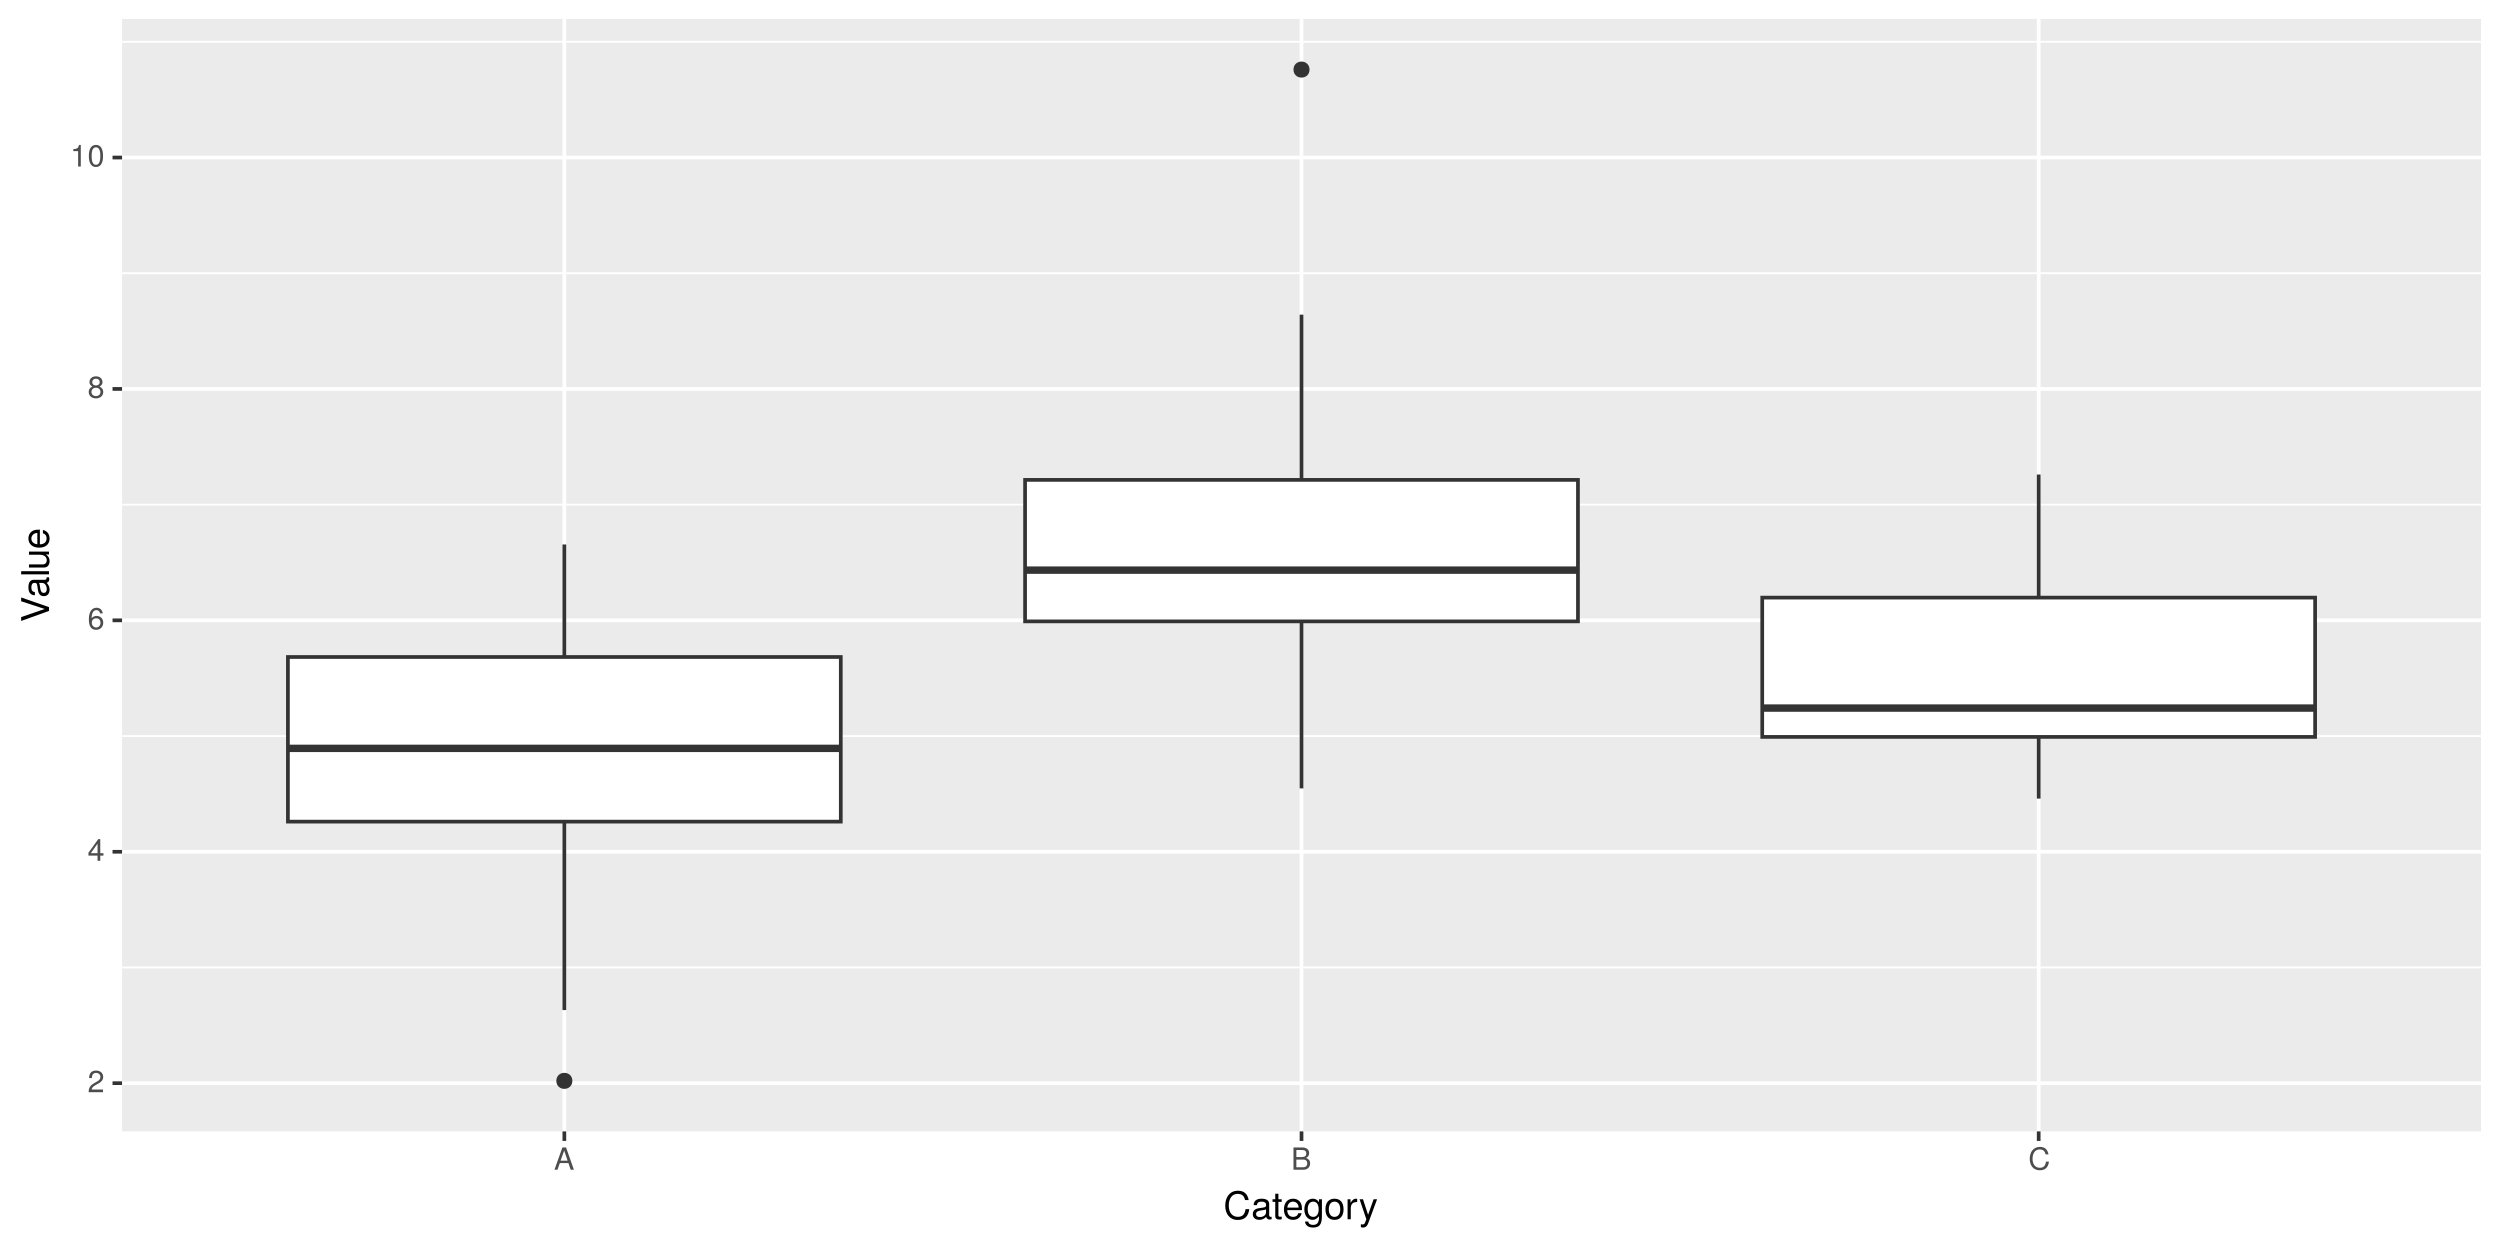
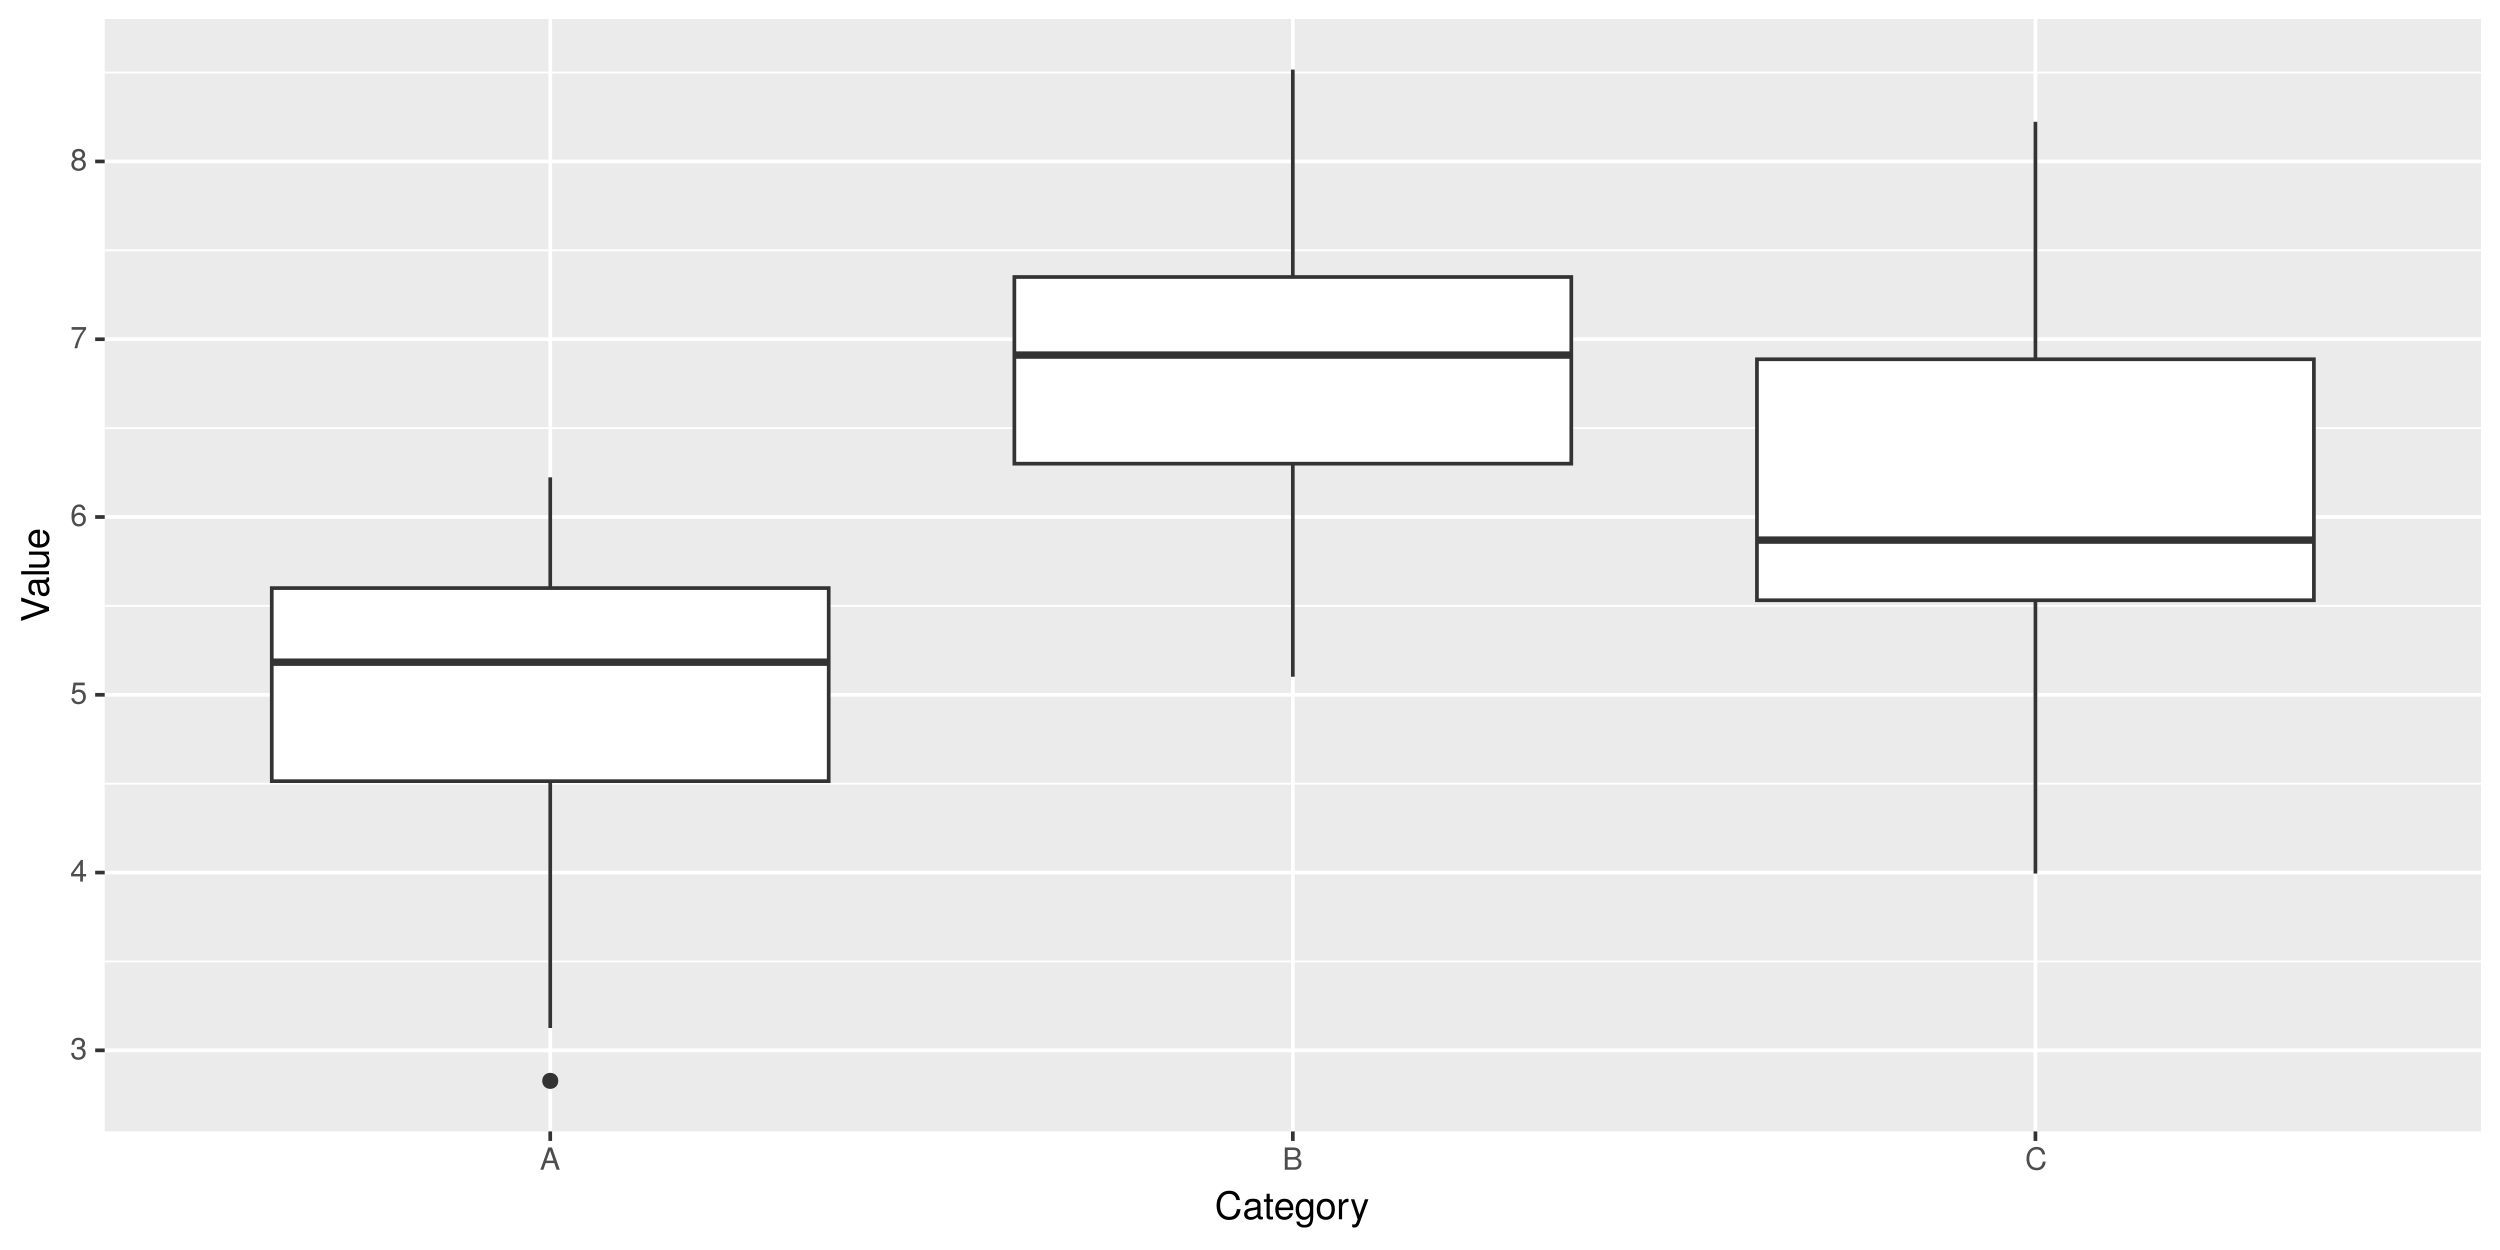
<svg xmlns="http://www.w3.org/2000/svg" xmlns:xlink="http://www.w3.org/1999/xlink" width="720pt" height="360pt" viewBox="0 0 720 360">
  <defs>
    <g>
      <g id="glyph-0-0">
-         <path d="M 4.5 -4.406 C 4.5 -5.469 3.672 -6.234 2.5 -6.234 C 1.219 -6.234 0.484 -5.594 0.438 -4.078 L 1.219 -4.078 C 1.281 -5.125 1.703 -5.562 2.469 -5.562 C 3.172 -5.562 3.703 -5.062 3.703 -4.391 C 3.703 -3.891 3.406 -3.469 2.859 -3.156 L 2.047 -2.703 C 0.75 -1.969 0.375 -1.375 0.297 0 L 4.453 0 L 4.453 -0.766 L 1.172 -0.766 C 1.25 -1.281 1.531 -1.594 2.297 -2.047 L 3.172 -2.531 C 4.047 -2.984 4.5 -3.641 4.5 -4.406 Z M 4.5 -4.406 " />
+         <path d="M 4.453 -1.812 C 4.453 -2.562 4.141 -3.016 3.391 -3.266 C 3.969 -3.5 4.266 -3.891 4.266 -4.516 C 4.266 -5.594 3.547 -6.234 2.359 -6.234 C 1.109 -6.234 0.438 -5.547 0.406 -4.219 L 1.188 -4.219 C 1.203 -5.141 1.578 -5.562 2.375 -5.562 C 3.062 -5.562 3.469 -5.156 3.469 -4.5 C 3.469 -3.828 3.188 -3.547 1.938 -3.547 L 1.938 -2.906 L 2.359 -2.906 C 3.219 -2.906 3.656 -2.5 3.656 -1.797 C 3.656 -1.016 3.172 -0.547 2.359 -0.547 C 1.516 -0.547 1.109 -0.969 1.062 -1.875 L 0.281 -1.875 C 0.375 -0.5 1.062 0.125 2.344 0.125 C 3.625 0.125 4.453 -0.641 4.453 -1.812 Z M 4.453 -1.812 " />
      </g>
      <g id="glyph-0-1">
        <path d="M 4.578 -1.5 L 4.578 -2.188 L 3.656 -2.188 L 3.656 -6.234 L 3.078 -6.234 L 0.25 -2.312 L 0.25 -1.5 L 2.875 -1.5 L 2.875 0 L 3.656 0 L 3.656 -1.5 Z M 2.875 -2.188 L 0.922 -2.188 L 2.875 -4.922 Z M 2.875 -2.188 " />
      </g>
      <g id="glyph-0-2">
+         <path d="M 4.516 -2.062 C 4.516 -3.297 3.688 -4.109 2.5 -4.109 C 2.062 -4.109 1.703 -4 1.344 -3.734 L 1.594 -5.344 L 4.188 -5.344 L 4.188 -6.109 L 0.969 -6.109 L 0.5 -2.844 L 1.219 -2.844 C 1.578 -3.266 1.875 -3.422 2.359 -3.422 C 3.188 -3.422 3.719 -2.891 3.719 -1.969 C 3.719 -1.062 3.203 -0.547 2.359 -0.547 C 1.688 -0.547 1.266 -0.891 1.078 -1.594 L 0.312 -1.594 C 0.562 -0.359 1.266 0.125 2.375 0.125 C 3.641 0.125 4.516 -0.75 4.516 -2.062 Z M 4.516 -2.062 " />
+       </g>
+       <g id="glyph-0-3">
        <path d="M 4.516 -1.938 C 4.516 -3.094 3.719 -3.875 2.609 -3.875 C 1.984 -3.875 1.5 -3.641 1.172 -3.188 C 1.172 -4.703 1.672 -5.547 2.562 -5.547 C 3.109 -5.547 3.484 -5.203 3.609 -4.609 L 4.375 -4.609 C 4.234 -5.625 3.562 -6.234 2.609 -6.234 C 1.156 -6.234 0.375 -5.016 0.375 -2.844 C 0.375 -0.891 1.047 0.125 2.469 0.125 C 3.656 0.125 4.516 -0.719 4.516 -1.938 Z M 3.719 -1.875 C 3.719 -1.094 3.188 -0.547 2.484 -0.547 C 1.766 -0.547 1.219 -1.125 1.219 -1.922 C 1.219 -2.688 1.734 -3.188 2.5 -3.188 C 3.25 -3.188 3.719 -2.703 3.719 -1.875 Z M 3.719 -1.875 " />
      </g>
-       <g id="glyph-0-3">
+       <g id="glyph-0-4">
+         <path d="M 4.578 -5.453 L 4.578 -6.109 L 0.406 -6.109 L 0.406 -5.344 L 3.781 -5.344 C 2.531 -3.781 1.656 -1.953 1.219 0 L 2.047 0 C 2.391 -2.016 3.266 -3.891 4.578 -5.453 Z M 4.578 -5.453 " />
+       </g>
+       <g id="glyph-0-5">
        <path d="M 4.516 -1.766 C 4.516 -2.453 4.156 -2.938 3.438 -3.281 C 4.078 -3.672 4.297 -3.984 4.297 -4.578 C 4.297 -5.547 3.531 -6.234 2.422 -6.234 C 1.312 -6.234 0.547 -5.547 0.547 -4.578 C 0.547 -4 0.75 -3.672 1.391 -3.281 C 0.672 -2.938 0.328 -2.453 0.328 -1.766 C 0.328 -0.625 1.188 0.125 2.422 0.125 C 3.656 0.125 4.516 -0.625 4.516 -1.766 Z M 3.5 -4.562 C 3.5 -3.969 3.062 -3.594 2.422 -3.594 C 1.766 -3.594 1.344 -3.969 1.344 -4.562 C 1.344 -5.156 1.766 -5.547 2.422 -5.547 C 3.078 -5.547 3.5 -5.156 3.5 -4.562 Z M 3.719 -1.75 C 3.719 -1.016 3.188 -0.547 2.406 -0.547 C 1.641 -0.547 1.125 -1.016 1.125 -1.75 C 1.125 -2.484 1.641 -2.938 2.422 -2.938 C 3.188 -2.938 3.719 -2.484 3.719 -1.75 Z M 3.719 -1.75 " />
-       </g>
-       <g id="glyph-0-4">
-         <path d="M 3.047 0 L 3.047 -6.234 L 2.547 -6.234 C 2.266 -5.281 2.094 -5.141 0.891 -5 L 0.891 -4.438 L 2.281 -4.438 L 2.281 0 Z M 3.047 0 " />
-       </g>
-       <g id="glyph-0-5">
-         <path d="M 4.453 -3 C 4.453 -5.156 3.781 -6.234 2.422 -6.234 C 1.078 -6.234 0.375 -5.141 0.375 -3.047 C 0.375 -0.953 1.078 0.125 2.422 0.125 C 3.734 0.125 4.453 -0.953 4.453 -3 Z M 3.672 -3.062 C 3.672 -1.297 3.266 -0.516 2.406 -0.516 C 1.578 -0.516 1.172 -1.344 1.172 -3.047 C 1.172 -4.75 1.578 -5.547 2.422 -5.547 C 3.25 -5.547 3.672 -4.734 3.672 -3.062 Z M 3.672 -3.062 " />
      </g>
      <g id="glyph-0-6">
        <path d="M 5.75 0 L 3.5 -6.406 L 2.438 -6.406 L 0.156 0 L 1.016 0 L 1.703 -1.922 L 4.172 -1.922 L 4.828 0 Z M 3.938 -2.609 L 1.906 -2.609 L 2.953 -5.531 Z M 3.938 -2.609 " />
      </g>
      <g id="glyph-0-7">
        <path d="M 5.484 -1.828 C 5.484 -2.609 5.125 -3.062 4.312 -3.391 C 4.891 -3.656 5.203 -4.141 5.203 -4.781 C 5.203 -5.719 4.516 -6.406 3.297 -6.406 L 0.688 -6.406 L 0.688 0 L 3.594 0 C 4.734 0 5.484 -0.781 5.484 -1.828 Z M 4.375 -4.672 C 4.375 -4.016 4 -3.656 3.094 -3.656 L 1.516 -3.656 L 1.516 -5.688 L 3.094 -5.688 C 4 -5.688 4.375 -5.328 4.375 -4.672 Z M 4.656 -1.828 C 4.656 -1.203 4.281 -0.719 3.516 -0.719 L 1.516 -0.719 L 1.516 -2.922 L 3.516 -2.922 C 4.281 -2.922 4.656 -2.453 4.656 -1.828 Z M 4.656 -1.828 " />
      </g>
      <g id="glyph-0-8">
        <path d="M 5.953 -2.344 L 5.109 -2.344 C 4.922 -1.125 4.406 -0.562 3.328 -0.562 C 2.047 -0.562 1.234 -1.547 1.234 -3.141 C 1.234 -4.781 2.016 -5.844 3.25 -5.844 C 4.25 -5.844 4.781 -5.406 4.984 -4.422 L 5.828 -4.422 C 5.562 -5.828 4.766 -6.578 3.359 -6.578 C 1.406 -6.578 0.422 -5 0.422 -3.125 C 0.422 -1.266 1.438 0.156 3.312 0.156 C 4.875 0.156 5.766 -0.672 5.953 -2.344 Z M 5.953 -2.344 " />
      </g>
      <g id="glyph-1-0">
        <path d="M 7.453 -2.922 L 6.391 -2.922 C 6.156 -1.406 5.516 -0.703 4.156 -0.703 C 2.562 -0.703 1.547 -1.922 1.547 -3.922 C 1.547 -5.984 2.516 -7.312 4.062 -7.312 C 5.328 -7.312 5.984 -6.75 6.234 -5.531 L 7.281 -5.531 C 6.969 -7.297 5.953 -8.219 4.188 -8.219 C 1.766 -8.219 0.531 -6.266 0.531 -3.922 C 0.531 -1.578 1.797 0.203 4.141 0.203 C 6.109 0.203 7.203 -0.844 7.453 -2.922 Z M 7.453 -2.922 " />
      </g>
      <g id="glyph-1-1">
        <path d="M 5.891 -0.016 L 5.891 -0.719 C 5.781 -0.688 5.734 -0.688 5.688 -0.688 C 5.375 -0.688 5.188 -0.859 5.188 -1.141 L 5.188 -4.359 C 5.188 -5.375 4.438 -5.922 3.031 -5.922 C 1.625 -5.922 0.766 -5.391 0.719 -4.062 L 1.641 -4.062 C 1.719 -4.766 2.141 -5.078 2.984 -5.078 C 3.812 -5.078 4.281 -4.781 4.281 -4.219 L 4.281 -3.984 C 4.281 -3.594 4.047 -3.438 3.328 -3.344 C 2.031 -3.172 1.828 -3.141 1.469 -2.984 C 0.797 -2.719 0.469 -2.203 0.469 -1.5 C 0.469 -0.453 1.188 0.172 2.359 0.172 C 3.094 0.172 3.812 -0.141 4.312 -0.688 C 4.406 -0.234 4.812 0.078 5.266 0.078 C 5.438 0.078 5.594 0.062 5.891 -0.016 Z M 4.281 -1.984 C 4.281 -1.172 3.438 -0.641 2.547 -0.641 C 1.844 -0.641 1.422 -0.891 1.422 -1.516 C 1.422 -2.125 1.828 -2.391 2.812 -2.531 C 3.766 -2.656 3.969 -2.703 4.281 -2.844 Z M 4.281 -1.984 " />
      </g>
      <g id="glyph-1-2">
        <path d="M 2.797 0 L 2.797 -0.766 C 2.672 -0.734 2.531 -0.719 2.359 -0.719 C 1.953 -0.719 1.844 -0.844 1.844 -1.25 L 1.844 -5.016 L 2.797 -5.016 L 2.797 -5.766 L 1.844 -5.766 L 1.844 -7.344 L 0.938 -7.344 L 0.938 -5.766 L 0.156 -5.766 L 0.156 -5.016 L 0.938 -5.016 L 0.938 -0.844 C 0.938 -0.25 1.328 0.078 2.047 0.078 C 2.266 0.078 2.484 0.062 2.797 0 Z M 2.797 0 " />
      </g>
      <g id="glyph-1-3">
        <path d="M 5.641 -2.625 C 5.641 -3.453 5.578 -3.984 5.406 -4.406 C 5.031 -5.359 4.156 -5.922 3.078 -5.922 C 1.469 -5.922 0.438 -4.734 0.438 -2.844 C 0.438 -0.953 1.438 0.172 3.062 0.172 C 4.375 0.172 5.297 -0.578 5.516 -1.75 L 4.594 -1.75 C 4.344 -0.984 3.828 -0.688 3.094 -0.688 C 2.141 -0.688 1.422 -1.297 1.391 -2.625 Z M 4.656 -3.438 C 4.656 -3.438 4.656 -3.391 4.656 -3.359 L 1.422 -3.359 C 1.5 -4.391 2.141 -5.078 3.062 -5.078 C 3.969 -5.078 4.656 -4.328 4.656 -3.438 Z M 4.656 -3.438 " />
      </g>
      <g id="glyph-1-4">
        <path d="M 5.375 -0.953 L 5.375 -5.766 L 4.531 -5.766 L 4.531 -4.922 C 4.062 -5.609 3.516 -5.922 2.766 -5.922 C 1.312 -5.922 0.312 -4.703 0.312 -2.828 C 0.312 -1.016 1.344 0.172 2.688 0.172 C 3.422 0.172 3.922 -0.141 4.531 -0.875 L 4.531 -0.484 C 4.531 1.047 3.906 1.625 2.844 1.625 C 2.109 1.625 1.547 1.359 1.438 0.656 L 0.5 0.656 C 0.609 1.75 1.453 2.391 2.812 2.391 C 4.609 2.391 5.375 1.594 5.375 -0.953 Z M 4.438 -2.844 C 4.438 -1.469 3.844 -0.688 2.875 -0.688 C 1.875 -0.688 1.281 -1.484 1.281 -2.875 C 1.281 -4.266 1.891 -5.078 2.875 -5.078 C 3.859 -5.078 4.438 -4.25 4.438 -2.844 Z M 4.438 -2.844 " />
      </g>
      <g id="glyph-1-5">
        <path d="M 5.609 -2.844 C 5.609 -4.828 4.656 -5.922 2.984 -5.922 C 1.375 -5.922 0.391 -4.812 0.391 -2.875 C 0.391 -0.953 1.359 0.172 3 0.172 C 4.625 0.172 5.609 -0.953 5.609 -2.844 Z M 4.656 -2.844 C 4.656 -1.5 4.016 -0.688 3 -0.688 C 1.984 -0.688 1.359 -1.484 1.359 -2.875 C 1.359 -4.266 1.984 -5.078 3 -5.078 C 4.031 -5.078 4.656 -4.281 4.656 -2.844 Z M 4.656 -2.844 " />
      </g>
      <g id="glyph-1-6">
        <path d="M 3.531 -4.969 L 3.531 -5.891 C 3.375 -5.922 3.297 -5.922 3.172 -5.922 C 2.578 -5.922 2.141 -5.578 1.609 -4.719 L 1.609 -5.766 L 0.766 -5.766 L 0.766 0 L 1.688 0 L 1.688 -2.984 C 1.688 -4.297 2.109 -4.938 3.531 -4.969 Z M 3.531 -4.969 " />
      </g>
      <g id="glyph-1-7">
        <path d="M 5.266 -5.766 L 4.266 -5.766 L 2.672 -1.281 L 1.203 -5.766 L 0.219 -5.766 L 2.172 0.016 L 1.812 0.938 C 1.656 1.344 1.469 1.5 1.078 1.5 C 0.953 1.5 0.797 1.469 0.594 1.438 L 0.594 2.25 C 0.781 2.359 0.969 2.391 1.203 2.391 C 1.859 2.391 2.391 2.031 2.688 1.203 Z M 5.266 -5.766 " />
      </g>
      <g id="glyph-2-0">
        <path d="M -8.016 -7.094 L -8.016 -6 L -1.234 -3.781 L -8.016 -1.438 L -8.016 -0.328 L 0 -3.219 L 0 -4.312 Z M -8.016 -7.094 " />
      </g>
      <g id="glyph-2-1">
        <path d="M -0.016 -5.891 L -0.719 -5.891 C -0.688 -5.781 -0.688 -5.734 -0.688 -5.688 C -0.688 -5.375 -0.859 -5.188 -1.141 -5.188 L -4.359 -5.188 C -5.375 -5.188 -5.922 -4.438 -5.922 -3.031 C -5.922 -1.625 -5.391 -0.766 -4.062 -0.719 L -4.062 -1.641 C -4.766 -1.719 -5.078 -2.141 -5.078 -2.984 C -5.078 -3.812 -4.781 -4.281 -4.219 -4.281 L -3.984 -4.281 C -3.594 -4.281 -3.438 -4.047 -3.344 -3.328 C -3.172 -2.031 -3.141 -1.828 -2.984 -1.469 C -2.719 -0.797 -2.203 -0.469 -1.5 -0.469 C -0.453 -0.469 0.172 -1.188 0.172 -2.359 C 0.172 -3.094 -0.141 -3.812 -0.688 -4.312 C -0.234 -4.406 0.078 -4.812 0.078 -5.266 C 0.078 -5.438 0.062 -5.594 -0.016 -5.891 Z M -1.984 -4.281 C -1.172 -4.281 -0.641 -3.438 -0.641 -2.547 C -0.641 -1.844 -0.891 -1.422 -1.516 -1.422 C -2.125 -1.422 -2.391 -1.828 -2.531 -2.812 C -2.656 -3.766 -2.703 -3.969 -2.844 -4.281 Z M -1.984 -4.281 " />
      </g>
      <g id="glyph-2-2">
        <path d="M 0 -1.656 L -8.016 -1.656 L -8.016 -0.75 L 0 -0.75 Z M 0 -1.656 " />
      </g>
      <g id="glyph-2-3">
        <path d="M 0 -5.297 L -5.766 -5.297 L -5.766 -4.391 L -2.578 -4.391 C -1.406 -4.391 -0.641 -3.766 -0.641 -2.812 C -0.641 -2.094 -1.078 -1.625 -1.766 -1.625 L -5.766 -1.625 L -5.766 -0.719 L -1.406 -0.719 C -0.453 -0.719 0.172 -1.438 0.172 -2.547 C 0.172 -3.406 -0.125 -3.938 -0.891 -4.484 L 0 -4.484 Z M 0 -5.297 " />
      </g>
      <g id="glyph-2-4">
        <path d="M -2.625 -5.641 C -3.453 -5.641 -3.984 -5.578 -4.406 -5.406 C -5.359 -5.031 -5.922 -4.156 -5.922 -3.078 C -5.922 -1.469 -4.734 -0.438 -2.844 -0.438 C -0.953 -0.438 0.172 -1.438 0.172 -3.062 C 0.172 -4.375 -0.578 -5.297 -1.75 -5.516 L -1.75 -4.594 C -0.984 -4.344 -0.688 -3.828 -0.688 -3.094 C -0.688 -2.141 -1.297 -1.422 -2.625 -1.391 Z M -3.438 -4.656 C -3.438 -4.656 -3.391 -4.656 -3.359 -4.656 L -3.359 -1.422 C -4.391 -1.5 -5.078 -2.141 -5.078 -3.062 C -5.078 -3.969 -4.328 -4.656 -3.438 -4.656 Z M -3.438 -4.656 " />
      </g>
    </g>
    <clipPath id="clip-0">
-       <path clip-rule="nonzero" d="M 35.152 5.48 L 714.523 5.48 L 714.523 325.852 L 35.152 325.852 Z M 35.152 5.48 " />
+       <path clip-rule="nonzero" d="M 30.152 5.48 L 714.523 5.48 L 714.523 325.852 L 30.152 325.852 Z M 30.152 5.48 " />
    </clipPath>
    <clipPath id="clip-1">
-       <path clip-rule="nonzero" d="M 35.152 278 L 714.523 278 L 714.523 279 L 35.152 279 Z M 35.152 278 " />
+       <path clip-rule="nonzero" d="M 30.152 276 L 714.523 276 L 714.523 278 L 30.152 278 Z M 30.152 276 " />
    </clipPath>
    <clipPath id="clip-2">
-       <path clip-rule="nonzero" d="M 35.152 211 L 714.523 211 L 714.523 213 L 35.152 213 Z M 35.152 211 " />
+       <path clip-rule="nonzero" d="M 30.152 225 L 714.523 225 L 714.523 226 L 30.152 226 Z M 30.152 225 " />
    </clipPath>
    <clipPath id="clip-3">
-       <path clip-rule="nonzero" d="M 35.152 145 L 714.523 145 L 714.523 146 L 35.152 146 Z M 35.152 145 " />
+       <path clip-rule="nonzero" d="M 30.152 174 L 714.523 174 L 714.523 175 L 30.152 175 Z M 30.152 174 " />
    </clipPath>
    <clipPath id="clip-4">
-       <path clip-rule="nonzero" d="M 35.152 78 L 714.523 78 L 714.523 79 L 35.152 79 Z M 35.152 78 " />
+       <path clip-rule="nonzero" d="M 30.152 123 L 714.523 123 L 714.523 124 L 30.152 124 Z M 30.152 123 " />
    </clipPath>
    <clipPath id="clip-5">
-       <path clip-rule="nonzero" d="M 35.152 11 L 714.523 11 L 714.523 13 L 35.152 13 Z M 35.152 11 " />
+       <path clip-rule="nonzero" d="M 30.152 71 L 714.523 71 L 714.523 73 L 30.152 73 Z M 30.152 71 " />
    </clipPath>
    <clipPath id="clip-6">
-       <path clip-rule="nonzero" d="M 35.152 311 L 714.523 311 L 714.523 313 L 35.152 313 Z M 35.152 311 " />
+       <path clip-rule="nonzero" d="M 30.152 20 L 714.523 20 L 714.523 22 L 30.152 22 Z M 30.152 20 " />
    </clipPath>
    <clipPath id="clip-7">
-       <path clip-rule="nonzero" d="M 35.152 244 L 714.523 244 L 714.523 246 L 35.152 246 Z M 35.152 244 " />
+       <path clip-rule="nonzero" d="M 30.152 301 L 714.523 301 L 714.523 304 L 30.152 304 Z M 30.152 301 " />
    </clipPath>
    <clipPath id="clip-8">
-       <path clip-rule="nonzero" d="M 35.152 178 L 714.523 178 L 714.523 180 L 35.152 180 Z M 35.152 178 " />
+       <path clip-rule="nonzero" d="M 30.152 250 L 714.523 250 L 714.523 252 L 30.152 252 Z M 30.152 250 " />
    </clipPath>
    <clipPath id="clip-9">
-       <path clip-rule="nonzero" d="M 35.152 111 L 714.523 111 L 714.523 113 L 35.152 113 Z M 35.152 111 " />
+       <path clip-rule="nonzero" d="M 30.152 199 L 714.523 199 L 714.523 201 L 30.152 201 Z M 30.152 199 " />
    </clipPath>
    <clipPath id="clip-10">
-       <path clip-rule="nonzero" d="M 35.152 44 L 714.523 44 L 714.523 46 L 35.152 46 Z M 35.152 44 " />
+       <path clip-rule="nonzero" d="M 30.152 148 L 714.523 148 L 714.523 150 L 30.152 150 Z M 30.152 148 " />
    </clipPath>
    <clipPath id="clip-11">
-       <path clip-rule="nonzero" d="M 161 5.48 L 164 5.48 L 164 325.852 L 161 325.852 Z M 161 5.48 " />
+       <path clip-rule="nonzero" d="M 30.152 97 L 714.523 97 L 714.523 99 L 30.152 99 Z M 30.152 97 " />
    </clipPath>
    <clipPath id="clip-12">
-       <path clip-rule="nonzero" d="M 374 5.48 L 376 5.48 L 376 325.852 L 374 325.852 Z M 374 5.48 " />
+       <path clip-rule="nonzero" d="M 30.152 45 L 714.523 45 L 714.523 48 L 30.152 48 Z M 30.152 45 " />
    </clipPath>
    <clipPath id="clip-13">
-       <path clip-rule="nonzero" d="M 586 5.48 L 588 5.48 L 588 325.852 L 586 325.852 Z M 586 5.48 " />
+       <path clip-rule="nonzero" d="M 157 5.48 L 160 5.48 L 160 325.852 L 157 325.852 Z M 157 5.48 " />
+     </clipPath>
+     <clipPath id="clip-14">
+       <path clip-rule="nonzero" d="M 371 5.48 L 373 5.48 L 373 325.852 L 371 325.852 Z M 371 5.48 " />
+     </clipPath>
+     <clipPath id="clip-15">
+       <path clip-rule="nonzero" d="M 585 5.48 L 587 5.48 L 587 325.852 L 585 325.852 Z M 585 5.48 " />
    </clipPath>
  </defs>
  <rect x="-72" y="-36" width="864" height="432" fill="rgb(100%, 100%, 100%)" fill-opacity="1" />
  <rect x="-72" y="-36" width="864" height="432" fill="rgb(100%, 100%, 100%)" fill-opacity="1" />
  <path fill="none" stroke-width="1.067" stroke-linecap="round" stroke-linejoin="round" stroke="rgb(100%, 100%, 100%)" stroke-opacity="1" stroke-miterlimit="10" d="M 0 360 L 720 360 L 720 0 L 0 0 Z M 0 360 " />
  <g clip-path="url(#clip-0)">
-     <path fill-rule="nonzero" fill="rgb(92.157%, 92.157%, 92.157%)" fill-opacity="1" d="M 35.152 325.848 L 714.523 325.848 L 714.523 5.477 L 35.152 5.477 Z M 35.152 325.848 " />
+     <path fill-rule="nonzero" fill="rgb(92.157%, 92.157%, 92.157%)" fill-opacity="1" d="M 30.152 325.848 L 714.523 325.848 L 714.523 5.477 L 30.152 5.477 Z M 30.152 325.848 " />
  </g>
  <g clip-path="url(#clip-1)">
-     <path fill="none" stroke-width="0.533" stroke-linecap="butt" stroke-linejoin="round" stroke="rgb(100%, 100%, 100%)" stroke-opacity="1" stroke-miterlimit="10" d="M 35.152 278.629 L 714.52 278.629 " />
+     <path fill="none" stroke-width="0.533" stroke-linecap="butt" stroke-linejoin="round" stroke="rgb(100%, 100%, 100%)" stroke-opacity="1" stroke-miterlimit="10" d="M 30.152 276.895 L 714.52 276.895 " />
  </g>
  <g clip-path="url(#clip-2)">
-     <path fill="none" stroke-width="0.533" stroke-linecap="butt" stroke-linejoin="round" stroke="rgb(100%, 100%, 100%)" stroke-opacity="1" stroke-miterlimit="10" d="M 35.152 211.98 L 714.52 211.98 " />
+     <path fill="none" stroke-width="0.533" stroke-linecap="butt" stroke-linejoin="round" stroke="rgb(100%, 100%, 100%)" stroke-opacity="1" stroke-miterlimit="10" d="M 30.152 225.695 L 714.52 225.695 " />
  </g>
  <g clip-path="url(#clip-3)">
-     <path fill="none" stroke-width="0.533" stroke-linecap="butt" stroke-linejoin="round" stroke="rgb(100%, 100%, 100%)" stroke-opacity="1" stroke-miterlimit="10" d="M 35.152 145.336 L 714.52 145.336 " />
+     <path fill="none" stroke-width="0.533" stroke-linecap="butt" stroke-linejoin="round" stroke="rgb(100%, 100%, 100%)" stroke-opacity="1" stroke-miterlimit="10" d="M 30.152 174.496 L 714.52 174.496 " />
  </g>
  <g clip-path="url(#clip-4)">
-     <path fill="none" stroke-width="0.533" stroke-linecap="butt" stroke-linejoin="round" stroke="rgb(100%, 100%, 100%)" stroke-opacity="1" stroke-miterlimit="10" d="M 35.152 78.688 L 714.52 78.688 " />
+     <path fill="none" stroke-width="0.533" stroke-linecap="butt" stroke-linejoin="round" stroke="rgb(100%, 100%, 100%)" stroke-opacity="1" stroke-miterlimit="10" d="M 30.152 123.297 L 714.52 123.297 " />
  </g>
  <g clip-path="url(#clip-5)">
-     <path fill="none" stroke-width="0.533" stroke-linecap="butt" stroke-linejoin="round" stroke="rgb(100%, 100%, 100%)" stroke-opacity="1" stroke-miterlimit="10" d="M 35.152 12.043 L 714.52 12.043 " />
+     <path fill="none" stroke-width="0.533" stroke-linecap="butt" stroke-linejoin="round" stroke="rgb(100%, 100%, 100%)" stroke-opacity="1" stroke-miterlimit="10" d="M 30.152 72.098 L 714.52 72.098 " />
  </g>
  <g clip-path="url(#clip-6)">
-     <path fill="none" stroke-width="1.067" stroke-linecap="butt" stroke-linejoin="round" stroke="rgb(100%, 100%, 100%)" stroke-opacity="1" stroke-miterlimit="10" d="M 35.152 311.953 L 714.52 311.953 " />
+     <path fill="none" stroke-width="0.533" stroke-linecap="butt" stroke-linejoin="round" stroke="rgb(100%, 100%, 100%)" stroke-opacity="1" stroke-miterlimit="10" d="M 30.152 20.898 L 714.52 20.898 " />
  </g>
  <g clip-path="url(#clip-7)">
-     <path fill="none" stroke-width="1.067" stroke-linecap="butt" stroke-linejoin="round" stroke="rgb(100%, 100%, 100%)" stroke-opacity="1" stroke-miterlimit="10" d="M 35.152 245.305 L 714.52 245.305 " />
+     <path fill="none" stroke-width="1.067" stroke-linecap="butt" stroke-linejoin="round" stroke="rgb(100%, 100%, 100%)" stroke-opacity="1" stroke-miterlimit="10" d="M 30.152 302.496 L 714.52 302.496 " />
  </g>
  <g clip-path="url(#clip-8)">
-     <path fill="none" stroke-width="1.067" stroke-linecap="butt" stroke-linejoin="round" stroke="rgb(100%, 100%, 100%)" stroke-opacity="1" stroke-miterlimit="10" d="M 35.152 178.66 L 714.52 178.66 " />
+     <path fill="none" stroke-width="1.067" stroke-linecap="butt" stroke-linejoin="round" stroke="rgb(100%, 100%, 100%)" stroke-opacity="1" stroke-miterlimit="10" d="M 30.152 251.297 L 714.52 251.297 " />
  </g>
  <g clip-path="url(#clip-9)">
-     <path fill="none" stroke-width="1.067" stroke-linecap="butt" stroke-linejoin="round" stroke="rgb(100%, 100%, 100%)" stroke-opacity="1" stroke-miterlimit="10" d="M 35.152 112.012 L 714.52 112.012 " />
+     <path fill="none" stroke-width="1.067" stroke-linecap="butt" stroke-linejoin="round" stroke="rgb(100%, 100%, 100%)" stroke-opacity="1" stroke-miterlimit="10" d="M 30.152 200.098 L 714.52 200.098 " />
  </g>
  <g clip-path="url(#clip-10)">
-     <path fill="none" stroke-width="1.067" stroke-linecap="butt" stroke-linejoin="round" stroke="rgb(100%, 100%, 100%)" stroke-opacity="1" stroke-miterlimit="10" d="M 35.152 45.367 L 714.52 45.367 " />
+     <path fill="none" stroke-width="1.067" stroke-linecap="butt" stroke-linejoin="round" stroke="rgb(100%, 100%, 100%)" stroke-opacity="1" stroke-miterlimit="10" d="M 30.152 148.898 L 714.52 148.898 " />
  </g>
  <g clip-path="url(#clip-11)">
-     <path fill="none" stroke-width="1.067" stroke-linecap="butt" stroke-linejoin="round" stroke="rgb(100%, 100%, 100%)" stroke-opacity="1" stroke-miterlimit="10" d="M 162.531 325.848 L 162.531 5.48 " />
+     <path fill="none" stroke-width="1.067" stroke-linecap="butt" stroke-linejoin="round" stroke="rgb(100%, 100%, 100%)" stroke-opacity="1" stroke-miterlimit="10" d="M 30.152 97.695 L 714.52 97.695 " />
  </g>
  <g clip-path="url(#clip-12)">
-     <path fill="none" stroke-width="1.067" stroke-linecap="butt" stroke-linejoin="round" stroke="rgb(100%, 100%, 100%)" stroke-opacity="1" stroke-miterlimit="10" d="M 374.836 325.848 L 374.836 5.48 " />
+     <path fill="none" stroke-width="1.067" stroke-linecap="butt" stroke-linejoin="round" stroke="rgb(100%, 100%, 100%)" stroke-opacity="1" stroke-miterlimit="10" d="M 30.152 46.496 L 714.52 46.496 " />
  </g>
  <g clip-path="url(#clip-13)">
-     <path fill="none" stroke-width="1.067" stroke-linecap="butt" stroke-linejoin="round" stroke="rgb(100%, 100%, 100%)" stroke-opacity="1" stroke-miterlimit="10" d="M 587.141 325.848 L 587.141 5.48 " />
-   </g>
-   <path fill-rule="nonzero" fill="rgb(20%, 20%, 20%)" fill-opacity="1" stroke-width="0.709" stroke-linecap="round" stroke-linejoin="round" stroke="rgb(20%, 20%, 20%)" stroke-opacity="1" stroke-miterlimit="10" d="M 164.488 311.285 C 164.488 313.895 160.578 313.895 160.578 311.285 C 160.578 308.68 164.488 308.68 164.488 311.285 " />
-   <path fill="none" stroke-width="1.067" stroke-linecap="butt" stroke-linejoin="round" stroke="rgb(20%, 20%, 20%)" stroke-opacity="1" stroke-miterlimit="10" d="M 162.531 189.215 L 162.531 156.812 " />
-   <path fill="none" stroke-width="1.067" stroke-linecap="butt" stroke-linejoin="round" stroke="rgb(20%, 20%, 20%)" stroke-opacity="1" stroke-miterlimit="10" d="M 162.531 236.629 L 162.531 290.902 " />
-   <path fill-rule="nonzero" fill="rgb(100%, 100%, 100%)" fill-opacity="1" stroke-width="1.067" stroke-linecap="butt" stroke-linejoin="miter" stroke="rgb(20%, 20%, 20%)" stroke-opacity="1" stroke-miterlimit="10" d="M 82.918 189.215 L 82.918 236.629 L 242.145 236.629 L 242.145 189.215 Z M 82.918 189.215 " />
-   <path fill="none" stroke-width="2.134" stroke-linecap="butt" stroke-linejoin="miter" stroke="rgb(20%, 20%, 20%)" stroke-opacity="1" stroke-miterlimit="10" d="M 82.918 215.531 L 242.145 215.531 " />
-   <path fill-rule="nonzero" fill="rgb(20%, 20%, 20%)" fill-opacity="1" stroke-width="0.709" stroke-linecap="round" stroke-linejoin="round" stroke="rgb(20%, 20%, 20%)" stroke-opacity="1" stroke-miterlimit="10" d="M 376.789 20.043 C 376.789 22.648 372.879 22.648 372.879 20.043 C 372.879 17.434 376.789 17.434 376.789 20.043 " />
-   <path fill="none" stroke-width="1.067" stroke-linecap="butt" stroke-linejoin="round" stroke="rgb(20%, 20%, 20%)" stroke-opacity="1" stroke-miterlimit="10" d="M 374.836 138.207 L 374.836 90.621 " />
-   <path fill="none" stroke-width="1.067" stroke-linecap="butt" stroke-linejoin="round" stroke="rgb(20%, 20%, 20%)" stroke-opacity="1" stroke-miterlimit="10" d="M 374.836 178.957 L 374.836 227.051 " />
-   <path fill-rule="nonzero" fill="rgb(100%, 100%, 100%)" fill-opacity="1" stroke-width="1.067" stroke-linecap="butt" stroke-linejoin="miter" stroke="rgb(20%, 20%, 20%)" stroke-opacity="1" stroke-miterlimit="10" d="M 295.223 138.207 L 295.223 178.957 L 454.449 178.957 L 454.449 138.207 Z M 295.223 138.207 " />
-   <path fill="none" stroke-width="2.134" stroke-linecap="butt" stroke-linejoin="miter" stroke="rgb(20%, 20%, 20%)" stroke-opacity="1" stroke-miterlimit="10" d="M 295.223 164.199 L 454.449 164.199 " />
-   <path fill="none" stroke-width="1.067" stroke-linecap="butt" stroke-linejoin="round" stroke="rgb(20%, 20%, 20%)" stroke-opacity="1" stroke-miterlimit="10" d="M 587.141 172.113 L 587.141 136.664 " />
-   <path fill="none" stroke-width="1.067" stroke-linecap="butt" stroke-linejoin="round" stroke="rgb(20%, 20%, 20%)" stroke-opacity="1" stroke-miterlimit="10" d="M 587.141 212.23 L 587.141 230.004 " />
-   <path fill-rule="nonzero" fill="rgb(100%, 100%, 100%)" fill-opacity="1" stroke-width="1.067" stroke-linecap="butt" stroke-linejoin="miter" stroke="rgb(20%, 20%, 20%)" stroke-opacity="1" stroke-miterlimit="10" d="M 507.523 172.113 L 507.523 212.23 L 666.754 212.23 L 666.754 172.113 Z M 507.523 172.113 " />
-   <path fill="none" stroke-width="2.134" stroke-linecap="butt" stroke-linejoin="miter" stroke="rgb(20%, 20%, 20%)" stroke-opacity="1" stroke-miterlimit="10" d="M 507.523 203.926 L 666.754 203.926 " />
-   <g fill="rgb(30.196%, 30.196%, 30.196%)" fill-opacity="1">
-     <use xlink:href="#glyph-0-0" x="25.219" y="314.556" />
-   </g>
-   <g fill="rgb(30.196%, 30.196%, 30.196%)" fill-opacity="1">
-     <use xlink:href="#glyph-0-1" x="25.219" y="247.907" />
-   </g>
-   <g fill="rgb(30.196%, 30.196%, 30.196%)" fill-opacity="1">
-     <use xlink:href="#glyph-0-2" x="25.219" y="181.263" />
-   </g>
-   <g fill="rgb(30.196%, 30.196%, 30.196%)" fill-opacity="1">
-     <use xlink:href="#glyph-0-3" x="25.219" y="114.614" />
-   </g>
-   <g fill="rgb(30.196%, 30.196%, 30.196%)" fill-opacity="1">
-     <use xlink:href="#glyph-0-4" x="20.219" y="47.97" />
-     <use xlink:href="#glyph-0-5" x="25.219" y="47.97" />
-   </g>
-   <path fill="none" stroke-width="1.067" stroke-linecap="butt" stroke-linejoin="round" stroke="rgb(20%, 20%, 20%)" stroke-opacity="1" stroke-miterlimit="10" d="M 32.41 311.953 L 35.152 311.953 " />
-   <path fill="none" stroke-width="1.067" stroke-linecap="butt" stroke-linejoin="round" stroke="rgb(20%, 20%, 20%)" stroke-opacity="1" stroke-miterlimit="10" d="M 32.41 245.305 L 35.152 245.305 " />
-   <path fill="none" stroke-width="1.067" stroke-linecap="butt" stroke-linejoin="round" stroke="rgb(20%, 20%, 20%)" stroke-opacity="1" stroke-miterlimit="10" d="M 32.41 178.66 L 35.152 178.66 " />
-   <path fill="none" stroke-width="1.067" stroke-linecap="butt" stroke-linejoin="round" stroke="rgb(20%, 20%, 20%)" stroke-opacity="1" stroke-miterlimit="10" d="M 32.41 112.012 L 35.152 112.012 " />
-   <path fill="none" stroke-width="1.067" stroke-linecap="butt" stroke-linejoin="round" stroke="rgb(20%, 20%, 20%)" stroke-opacity="1" stroke-miterlimit="10" d="M 32.41 45.367 L 35.152 45.367 " />
-   <path fill="none" stroke-width="1.067" stroke-linecap="butt" stroke-linejoin="round" stroke="rgb(20%, 20%, 20%)" stroke-opacity="1" stroke-miterlimit="10" d="M 162.531 328.59 L 162.531 325.848 " />
-   <path fill="none" stroke-width="1.067" stroke-linecap="butt" stroke-linejoin="round" stroke="rgb(20%, 20%, 20%)" stroke-opacity="1" stroke-miterlimit="10" d="M 374.836 328.59 L 374.836 325.848 " />
-   <path fill="none" stroke-width="1.067" stroke-linecap="butt" stroke-linejoin="round" stroke="rgb(20%, 20%, 20%)" stroke-opacity="1" stroke-miterlimit="10" d="M 587.141 328.59 L 587.141 325.848 " />
-   <g fill="rgb(30.196%, 30.196%, 30.196%)" fill-opacity="1">
-     <use xlink:href="#glyph-0-6" x="159.531" y="336.884" />
-   </g>
-   <g fill="rgb(30.196%, 30.196%, 30.196%)" fill-opacity="1">
-     <use xlink:href="#glyph-0-7" x="371.836" y="336.884" />
-   </g>
-   <g fill="rgb(30.196%, 30.196%, 30.196%)" fill-opacity="1">
-     <use xlink:href="#glyph-0-8" x="584.141" y="336.884" />
+     <path fill="none" stroke-width="1.067" stroke-linecap="butt" stroke-linejoin="round" stroke="rgb(100%, 100%, 100%)" stroke-opacity="1" stroke-miterlimit="10" d="M 158.469 325.848 L 158.469 5.48 " />
+   </g>
+   <g clip-path="url(#clip-14)">
+     <path fill="none" stroke-width="1.067" stroke-linecap="butt" stroke-linejoin="round" stroke="rgb(100%, 100%, 100%)" stroke-opacity="1" stroke-miterlimit="10" d="M 372.336 325.848 L 372.336 5.48 " />
+   </g>
+   <g clip-path="url(#clip-15)">
+     <path fill="none" stroke-width="1.067" stroke-linecap="butt" stroke-linejoin="round" stroke="rgb(100%, 100%, 100%)" stroke-opacity="1" stroke-miterlimit="10" d="M 586.203 325.848 L 586.203 5.48 " />
+   </g>
+   <path fill-rule="nonzero" fill="rgb(20%, 20%, 20%)" fill-opacity="1" stroke-width="0.709" stroke-linecap="round" stroke-linejoin="round" stroke="rgb(20%, 20%, 20%)" stroke-opacity="1" stroke-miterlimit="10" d="M 160.426 311.285 C 160.426 313.895 156.516 313.895 156.516 311.285 C 156.516 308.68 160.426 308.68 160.426 311.285 " />
+   <path fill="none" stroke-width="1.067" stroke-linecap="butt" stroke-linejoin="round" stroke="rgb(20%, 20%, 20%)" stroke-opacity="1" stroke-miterlimit="10" d="M 158.469 169.367 L 158.469 137.48 " />
+   <path fill="none" stroke-width="1.067" stroke-linecap="butt" stroke-linejoin="round" stroke="rgb(20%, 20%, 20%)" stroke-opacity="1" stroke-miterlimit="10" d="M 158.469 224.973 L 158.469 296.066 " />
+   <path fill-rule="nonzero" fill="rgb(100%, 100%, 100%)" fill-opacity="1" stroke-width="1.067" stroke-linecap="butt" stroke-linejoin="miter" stroke="rgb(20%, 20%, 20%)" stroke-opacity="1" stroke-miterlimit="10" d="M 78.27 169.367 L 78.27 224.973 L 238.668 224.973 L 238.668 169.367 Z M 78.27 169.367 " />
+   <path fill="none" stroke-width="2.134" stroke-linecap="butt" stroke-linejoin="miter" stroke="rgb(20%, 20%, 20%)" stroke-opacity="1" stroke-miterlimit="10" d="M 78.27 190.711 L 238.668 190.711 " />
+   <path fill="none" stroke-width="1.067" stroke-linecap="butt" stroke-linejoin="round" stroke="rgb(20%, 20%, 20%)" stroke-opacity="1" stroke-miterlimit="10" d="M 372.336 79.777 L 372.336 20.043 " />
+   <path fill="none" stroke-width="1.067" stroke-linecap="butt" stroke-linejoin="round" stroke="rgb(20%, 20%, 20%)" stroke-opacity="1" stroke-miterlimit="10" d="M 372.336 133.539 L 372.336 194.902 " />
+   <path fill-rule="nonzero" fill="rgb(100%, 100%, 100%)" fill-opacity="1" stroke-width="1.067" stroke-linecap="butt" stroke-linejoin="miter" stroke="rgb(20%, 20%, 20%)" stroke-opacity="1" stroke-miterlimit="10" d="M 292.137 79.777 L 292.137 133.539 L 452.535 133.539 L 452.535 79.777 Z M 292.137 79.777 " />
+   <path fill="none" stroke-width="2.134" stroke-linecap="butt" stroke-linejoin="miter" stroke="rgb(20%, 20%, 20%)" stroke-opacity="1" stroke-miterlimit="10" d="M 292.137 102.262 L 452.535 102.262 " />
+   <path fill="none" stroke-width="1.067" stroke-linecap="butt" stroke-linejoin="round" stroke="rgb(20%, 20%, 20%)" stroke-opacity="1" stroke-miterlimit="10" d="M 586.203 103.469 L 586.203 35.078 " />
+   <path fill="none" stroke-width="1.067" stroke-linecap="butt" stroke-linejoin="round" stroke="rgb(20%, 20%, 20%)" stroke-opacity="1" stroke-miterlimit="10" d="M 586.203 172.871 L 586.203 251.586 " />
+   <path fill-rule="nonzero" fill="rgb(100%, 100%, 100%)" fill-opacity="1" stroke-width="1.067" stroke-linecap="butt" stroke-linejoin="miter" stroke="rgb(20%, 20%, 20%)" stroke-opacity="1" stroke-miterlimit="10" d="M 506 103.469 L 506 172.871 L 666.402 172.871 L 666.402 103.469 Z M 506 103.469 " />
+   <path fill="none" stroke-width="2.134" stroke-linecap="butt" stroke-linejoin="miter" stroke="rgb(20%, 20%, 20%)" stroke-opacity="1" stroke-miterlimit="10" d="M 506 155.551 L 666.402 155.551 " />
+   <g fill="rgb(30.196%, 30.196%, 30.196%)" fill-opacity="1">
+     <use xlink:href="#glyph-0-0" x="20.219" y="305.099" />
+   </g>
+   <g fill="rgb(30.196%, 30.196%, 30.196%)" fill-opacity="1">
+     <use xlink:href="#glyph-0-1" x="20.219" y="253.899" />
+   </g>
+   <g fill="rgb(30.196%, 30.196%, 30.196%)" fill-opacity="1">
+     <use xlink:href="#glyph-0-2" x="20.219" y="202.7" />
+   </g>
+   <g fill="rgb(30.196%, 30.196%, 30.196%)" fill-opacity="1">
+     <use xlink:href="#glyph-0-3" x="20.219" y="151.501" />
+   </g>
+   <g fill="rgb(30.196%, 30.196%, 30.196%)" fill-opacity="1">
+     <use xlink:href="#glyph-0-4" x="20.219" y="100.298" />
+   </g>
+   <g fill="rgb(30.196%, 30.196%, 30.196%)" fill-opacity="1">
+     <use xlink:href="#glyph-0-5" x="20.219" y="49.099" />
+   </g>
+   <path fill="none" stroke-width="1.067" stroke-linecap="butt" stroke-linejoin="round" stroke="rgb(20%, 20%, 20%)" stroke-opacity="1" stroke-miterlimit="10" d="M 27.41 302.496 L 30.152 302.496 " />
+   <path fill="none" stroke-width="1.067" stroke-linecap="butt" stroke-linejoin="round" stroke="rgb(20%, 20%, 20%)" stroke-opacity="1" stroke-miterlimit="10" d="M 27.41 251.297 L 30.152 251.297 " />
+   <path fill="none" stroke-width="1.067" stroke-linecap="butt" stroke-linejoin="round" stroke="rgb(20%, 20%, 20%)" stroke-opacity="1" stroke-miterlimit="10" d="M 27.41 200.098 L 30.152 200.098 " />
+   <path fill="none" stroke-width="1.067" stroke-linecap="butt" stroke-linejoin="round" stroke="rgb(20%, 20%, 20%)" stroke-opacity="1" stroke-miterlimit="10" d="M 27.41 148.898 L 30.152 148.898 " />
+   <path fill="none" stroke-width="1.067" stroke-linecap="butt" stroke-linejoin="round" stroke="rgb(20%, 20%, 20%)" stroke-opacity="1" stroke-miterlimit="10" d="M 27.41 97.695 L 30.152 97.695 " />
+   <path fill="none" stroke-width="1.067" stroke-linecap="butt" stroke-linejoin="round" stroke="rgb(20%, 20%, 20%)" stroke-opacity="1" stroke-miterlimit="10" d="M 27.41 46.496 L 30.152 46.496 " />
+   <path fill="none" stroke-width="1.067" stroke-linecap="butt" stroke-linejoin="round" stroke="rgb(20%, 20%, 20%)" stroke-opacity="1" stroke-miterlimit="10" d="M 158.469 328.59 L 158.469 325.848 " />
+   <path fill="none" stroke-width="1.067" stroke-linecap="butt" stroke-linejoin="round" stroke="rgb(20%, 20%, 20%)" stroke-opacity="1" stroke-miterlimit="10" d="M 372.336 328.59 L 372.336 325.848 " />
+   <path fill="none" stroke-width="1.067" stroke-linecap="butt" stroke-linejoin="round" stroke="rgb(20%, 20%, 20%)" stroke-opacity="1" stroke-miterlimit="10" d="M 586.203 328.59 L 586.203 325.848 " />
+   <g fill="rgb(30.196%, 30.196%, 30.196%)" fill-opacity="1">
+     <use xlink:href="#glyph-0-6" x="155.469" y="336.884" />
+   </g>
+   <g fill="rgb(30.196%, 30.196%, 30.196%)" fill-opacity="1">
+     <use xlink:href="#glyph-0-7" x="369.336" y="336.884" />
+   </g>
+   <g fill="rgb(30.196%, 30.196%, 30.196%)" fill-opacity="1">
+     <use xlink:href="#glyph-0-8" x="583.203" y="336.884" />
  </g>
  <g fill="rgb(0%, 0%, 0%)" fill-opacity="1">
-     <use xlink:href="#glyph-1-0" x="352.336" y="351.147" />
-     <use xlink:href="#glyph-1-1" x="360.336" y="351.147" />
-     <use xlink:href="#glyph-1-2" x="366.336" y="351.147" />
-     <use xlink:href="#glyph-1-3" x="369.336" y="351.147" />
-     <use xlink:href="#glyph-1-4" x="375.336" y="351.147" />
-     <use xlink:href="#glyph-1-5" x="381.336" y="351.147" />
-     <use xlink:href="#glyph-1-6" x="387.336" y="351.147" />
-     <use xlink:href="#glyph-1-7" x="391.336" y="351.147" />
+     <use xlink:href="#glyph-1-0" x="349.836" y="351.147" />
+     <use xlink:href="#glyph-1-1" x="357.836" y="351.147" />
+     <use xlink:href="#glyph-1-2" x="363.836" y="351.147" />
+     <use xlink:href="#glyph-1-3" x="366.836" y="351.147" />
+     <use xlink:href="#glyph-1-4" x="372.836" y="351.147" />
+     <use xlink:href="#glyph-1-5" x="378.836" y="351.147" />
+     <use xlink:href="#glyph-1-6" x="384.836" y="351.147" />
+     <use xlink:href="#glyph-1-7" x="388.836" y="351.147" />
  </g>
  <g fill="rgb(0%, 0%, 0%)" fill-opacity="1">
    <use xlink:href="#glyph-2-0" x="14.108" y="179.164" />
    <use xlink:href="#glyph-2-1" x="14.108" y="172.164" />
    <use xlink:href="#glyph-2-2" x="14.108" y="166.164" />
    <use xlink:href="#glyph-2-3" x="14.108" y="164.164" />
    <use xlink:href="#glyph-2-4" x="14.108" y="158.164" />
  </g>
</svg>
